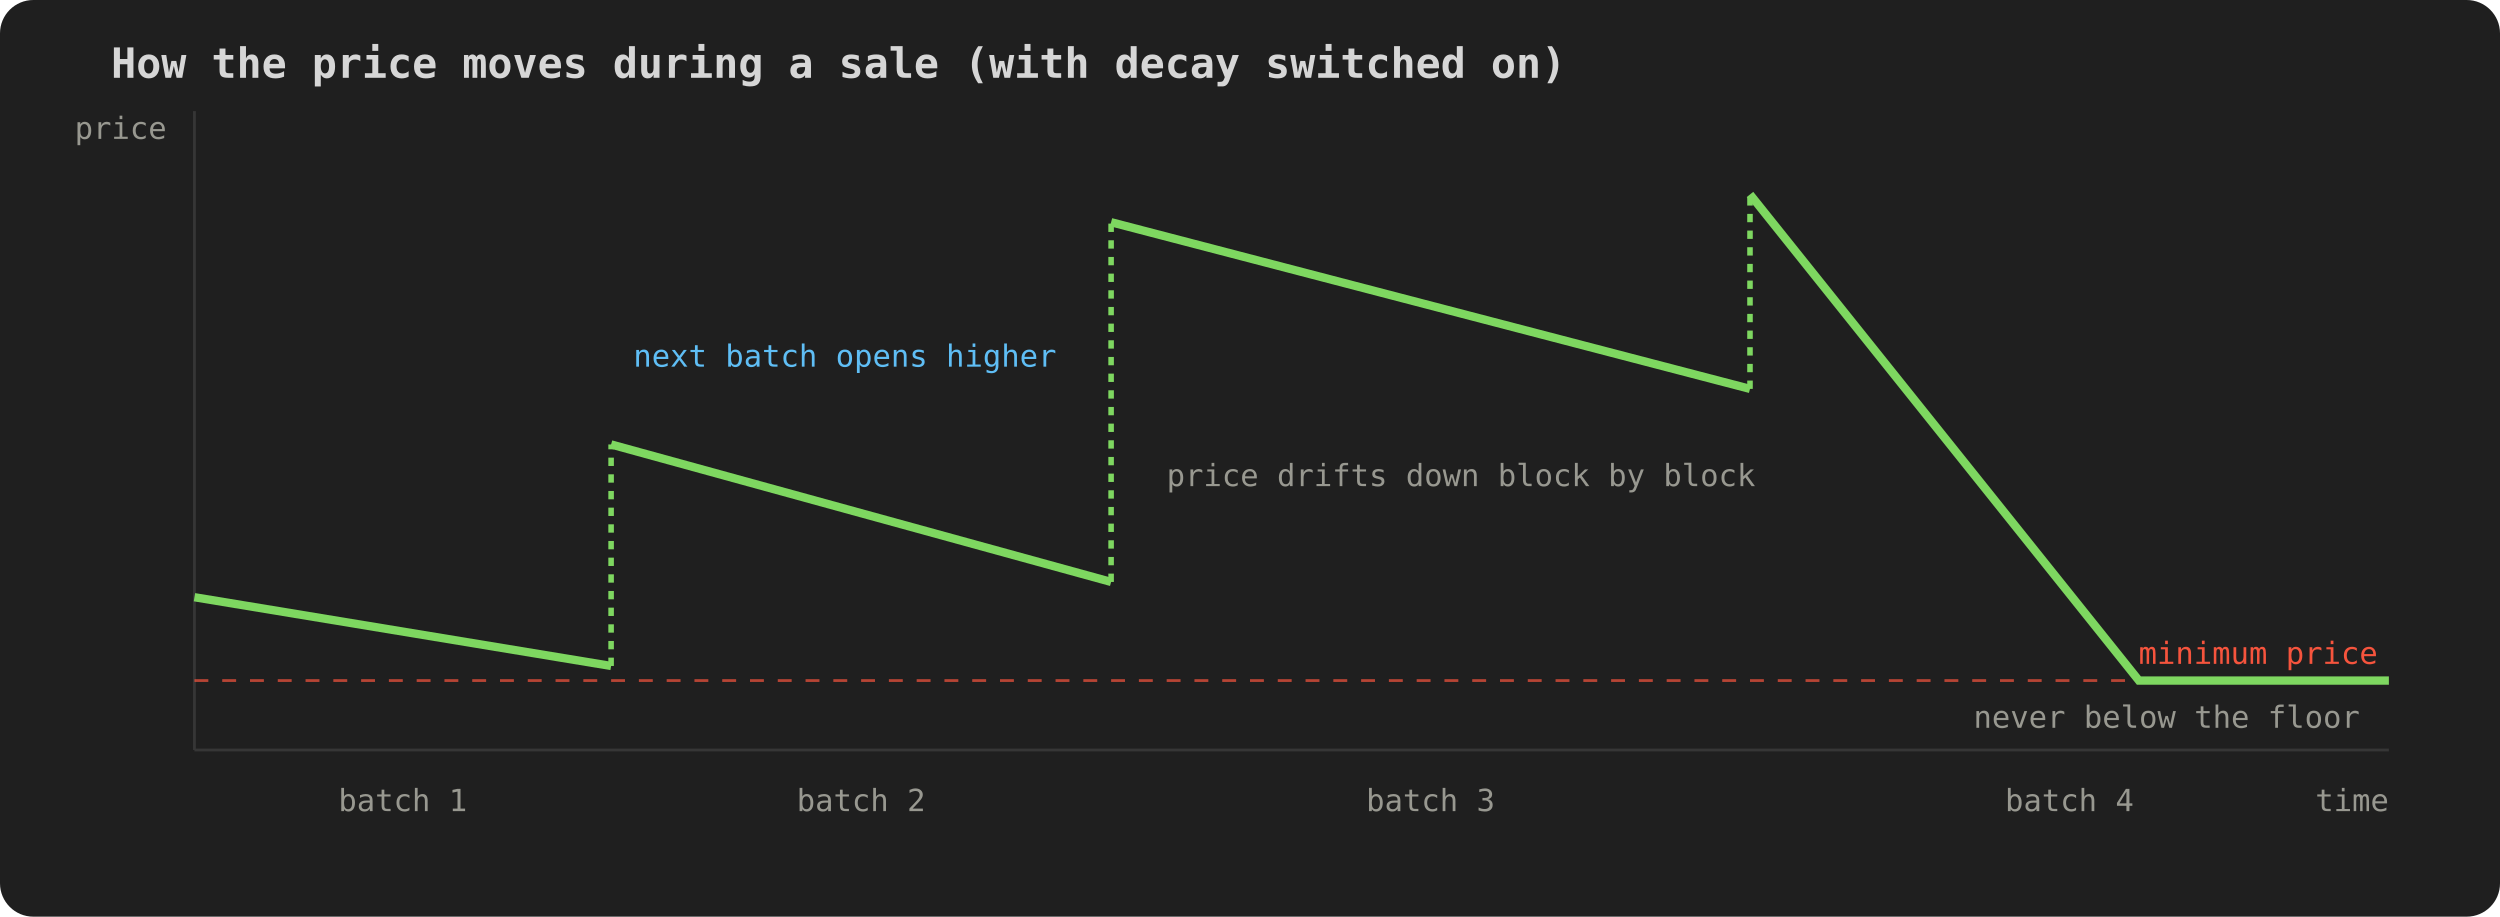
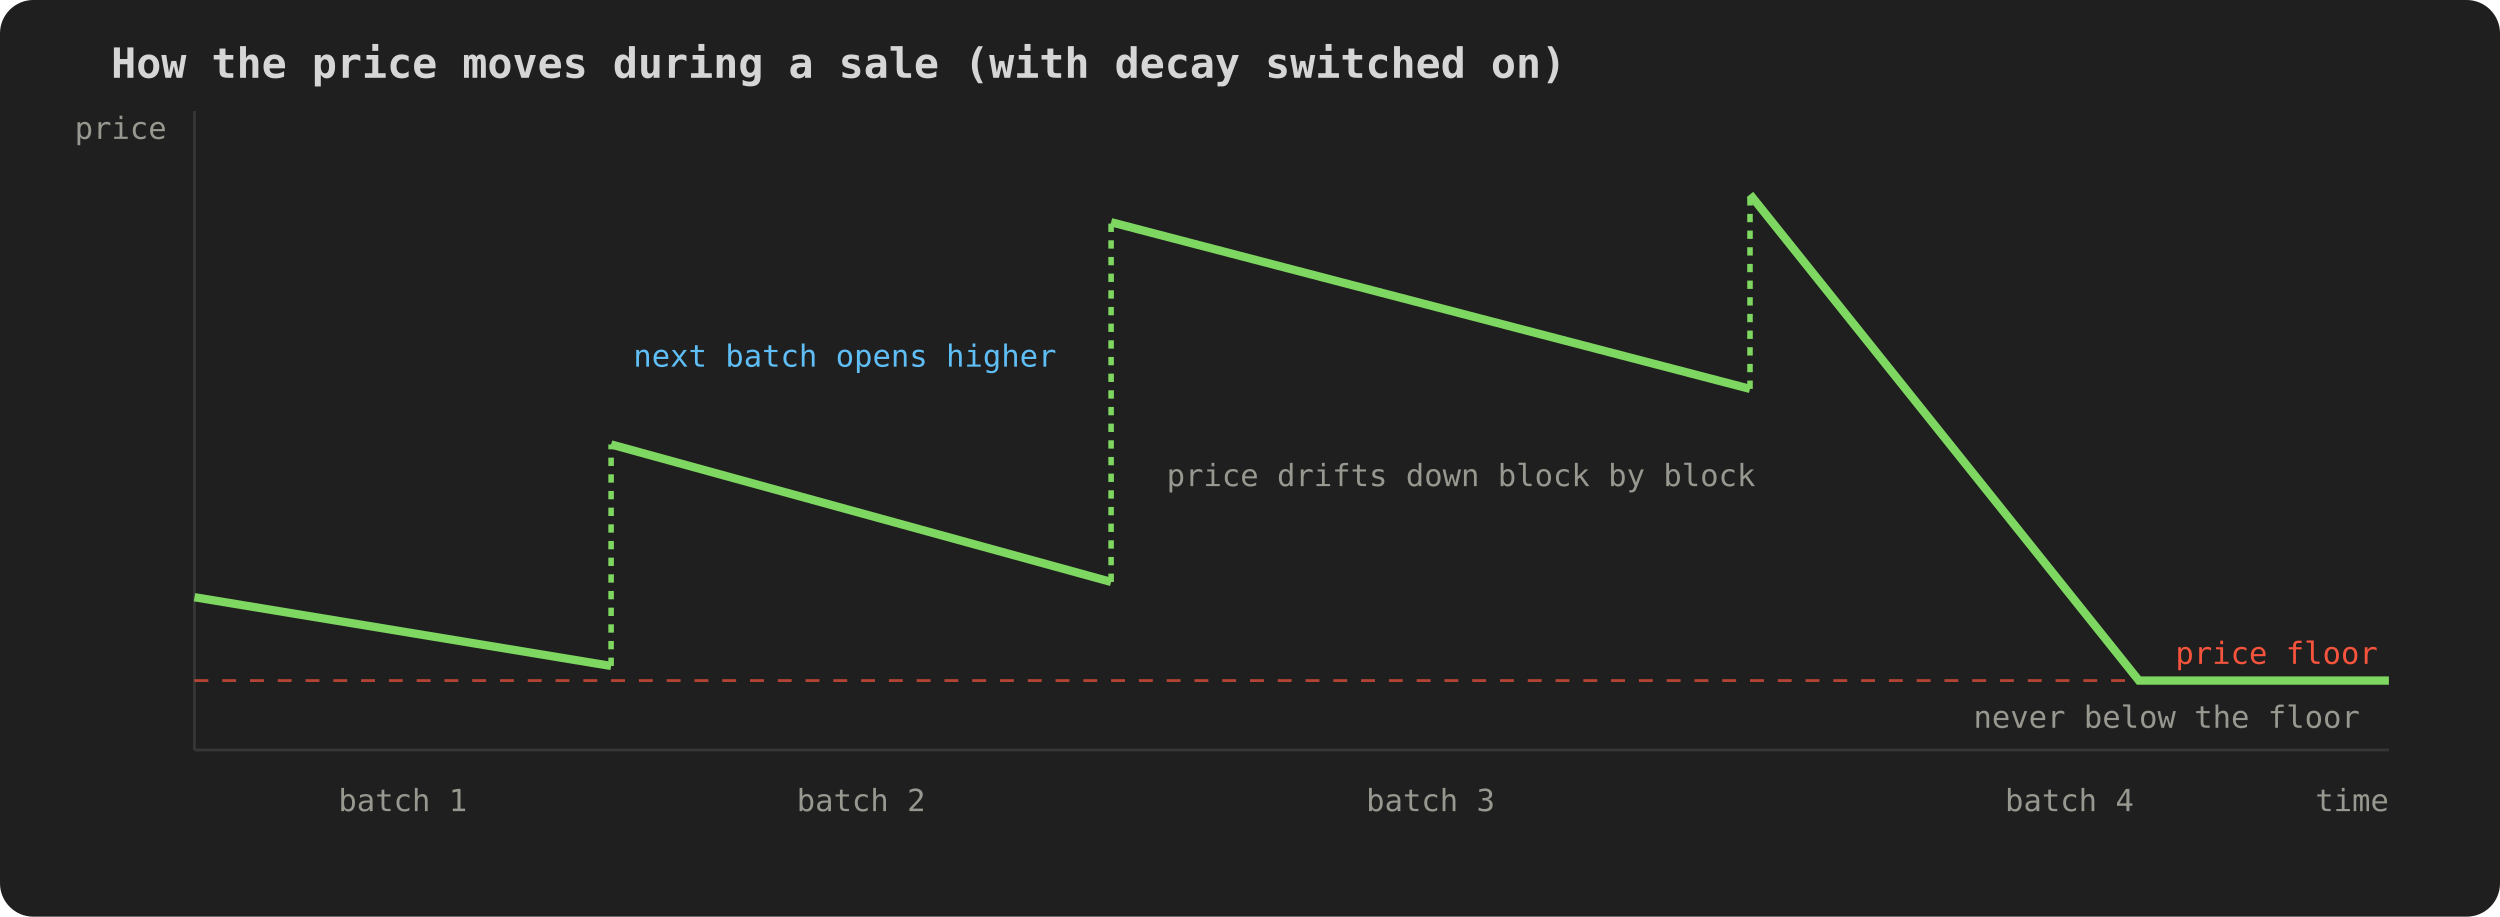
- <svg xmlns="http://www.w3.org/2000/svg" viewBox="0 0 900 330" width="900" height="330" role="img" aria-label="Sawtooth: price decays inside a batch and steps up when a new batch opens, never below the minimum">
+ <svg xmlns="http://www.w3.org/2000/svg" viewBox="0 0 900 330" width="900" height="330" role="img" aria-label="Sawtooth: price decays inside a batch and steps up when a new batch opens, never below the price floor">
  <rect width="900" height="330" rx="12" fill="#1f1f1f" />
  <text x="40" y="28" font-family="JetBrains Mono, SF Mono, Menlo, Consolas, monospace" font-size="15" fill="#d6d6d6" text-anchor="start" font-weight="700">How the price moves during a sale (with decay switched on)</text>
  <line x1="70" y1="270" x2="860" y2="270" stroke="#363636" />
  <line x1="70" y1="40" x2="70" y2="270" stroke="#363636" />
  <text x="60" y="50" font-family="JetBrains Mono, SF Mono, Menlo, Consolas, monospace" font-size="11" fill="#989890" text-anchor="end" font-weight="400">price</text>
  <text x="860" y="292" font-family="JetBrains Mono, SF Mono, Menlo, Consolas, monospace" font-size="11" fill="#989890" text-anchor="end" font-weight="400">time</text>
  <line x1="70" y1="245" x2="860" y2="245" stroke="#f6543d" stroke-dasharray="5 5" opacity=".7" />
-   <text x="856" y="239" font-family="JetBrains Mono, SF Mono, Menlo, Consolas, monospace" font-size="11" fill="#f6543d" text-anchor="end" font-weight="400">minimum price</text>
+   <text x="856" y="239" font-family="JetBrains Mono, SF Mono, Menlo, Consolas, monospace" font-size="11" fill="#f6543d" text-anchor="end" font-weight="400">price floor</text>
  <line x1="70" y1="215" x2="220" y2="239.75" stroke="#7ed760" stroke-width="3" />
  <text x="145.0" y="292" font-family="JetBrains Mono, SF Mono, Menlo, Consolas, monospace" font-size="11" fill="#989890" text-anchor="middle" font-weight="400">batch 1</text>
  <line x1="220" y1="239.75" x2="220" y2="160" stroke="#7ed760" stroke-width="2" stroke-dasharray="3 3" />
  <line x1="220" y1="160" x2="400" y2="209.5" stroke="#7ed760" stroke-width="3" />
  <text x="310.0" y="292" font-family="JetBrains Mono, SF Mono, Menlo, Consolas, monospace" font-size="11" fill="#989890" text-anchor="middle" font-weight="400">batch 2</text>
  <line x1="400" y1="209.5" x2="400" y2="80" stroke="#7ed760" stroke-width="2" stroke-dasharray="3 3" />
  <line x1="400" y1="80" x2="630" y2="140" stroke="#7ed760" stroke-width="3" />
  <text x="515.0" y="292" font-family="JetBrains Mono, SF Mono, Menlo, Consolas, monospace" font-size="11" fill="#989890" text-anchor="middle" font-weight="400">batch 3</text>
  <line x1="630" y1="140" x2="630" y2="70" stroke="#7ed760" stroke-width="2" stroke-dasharray="3 3" />
  <polyline points="630,70 770,245 860,245" fill="none" stroke="#7ed760" stroke-width="3" />
  <text x="745.0" y="292" font-family="JetBrains Mono, SF Mono, Menlo, Consolas, monospace" font-size="11" fill="#989890" text-anchor="middle" font-weight="400">batch 4</text>
  <text x="228" y="132" font-family="JetBrains Mono, SF Mono, Menlo, Consolas, monospace" font-size="11" fill="#5fbef5" text-anchor="start" font-weight="400">next batch opens higher</text>
  <text x="420" y="175" font-family="JetBrains Mono, SF Mono, Menlo, Consolas, monospace" font-size="11" fill="#989890" text-anchor="start" font-weight="400">price drifts down block by block</text>
  <text x="780" y="262" font-family="JetBrains Mono, SF Mono, Menlo, Consolas, monospace" font-size="11" fill="#989890" text-anchor="middle" font-weight="400">never below the floor</text>
</svg>
